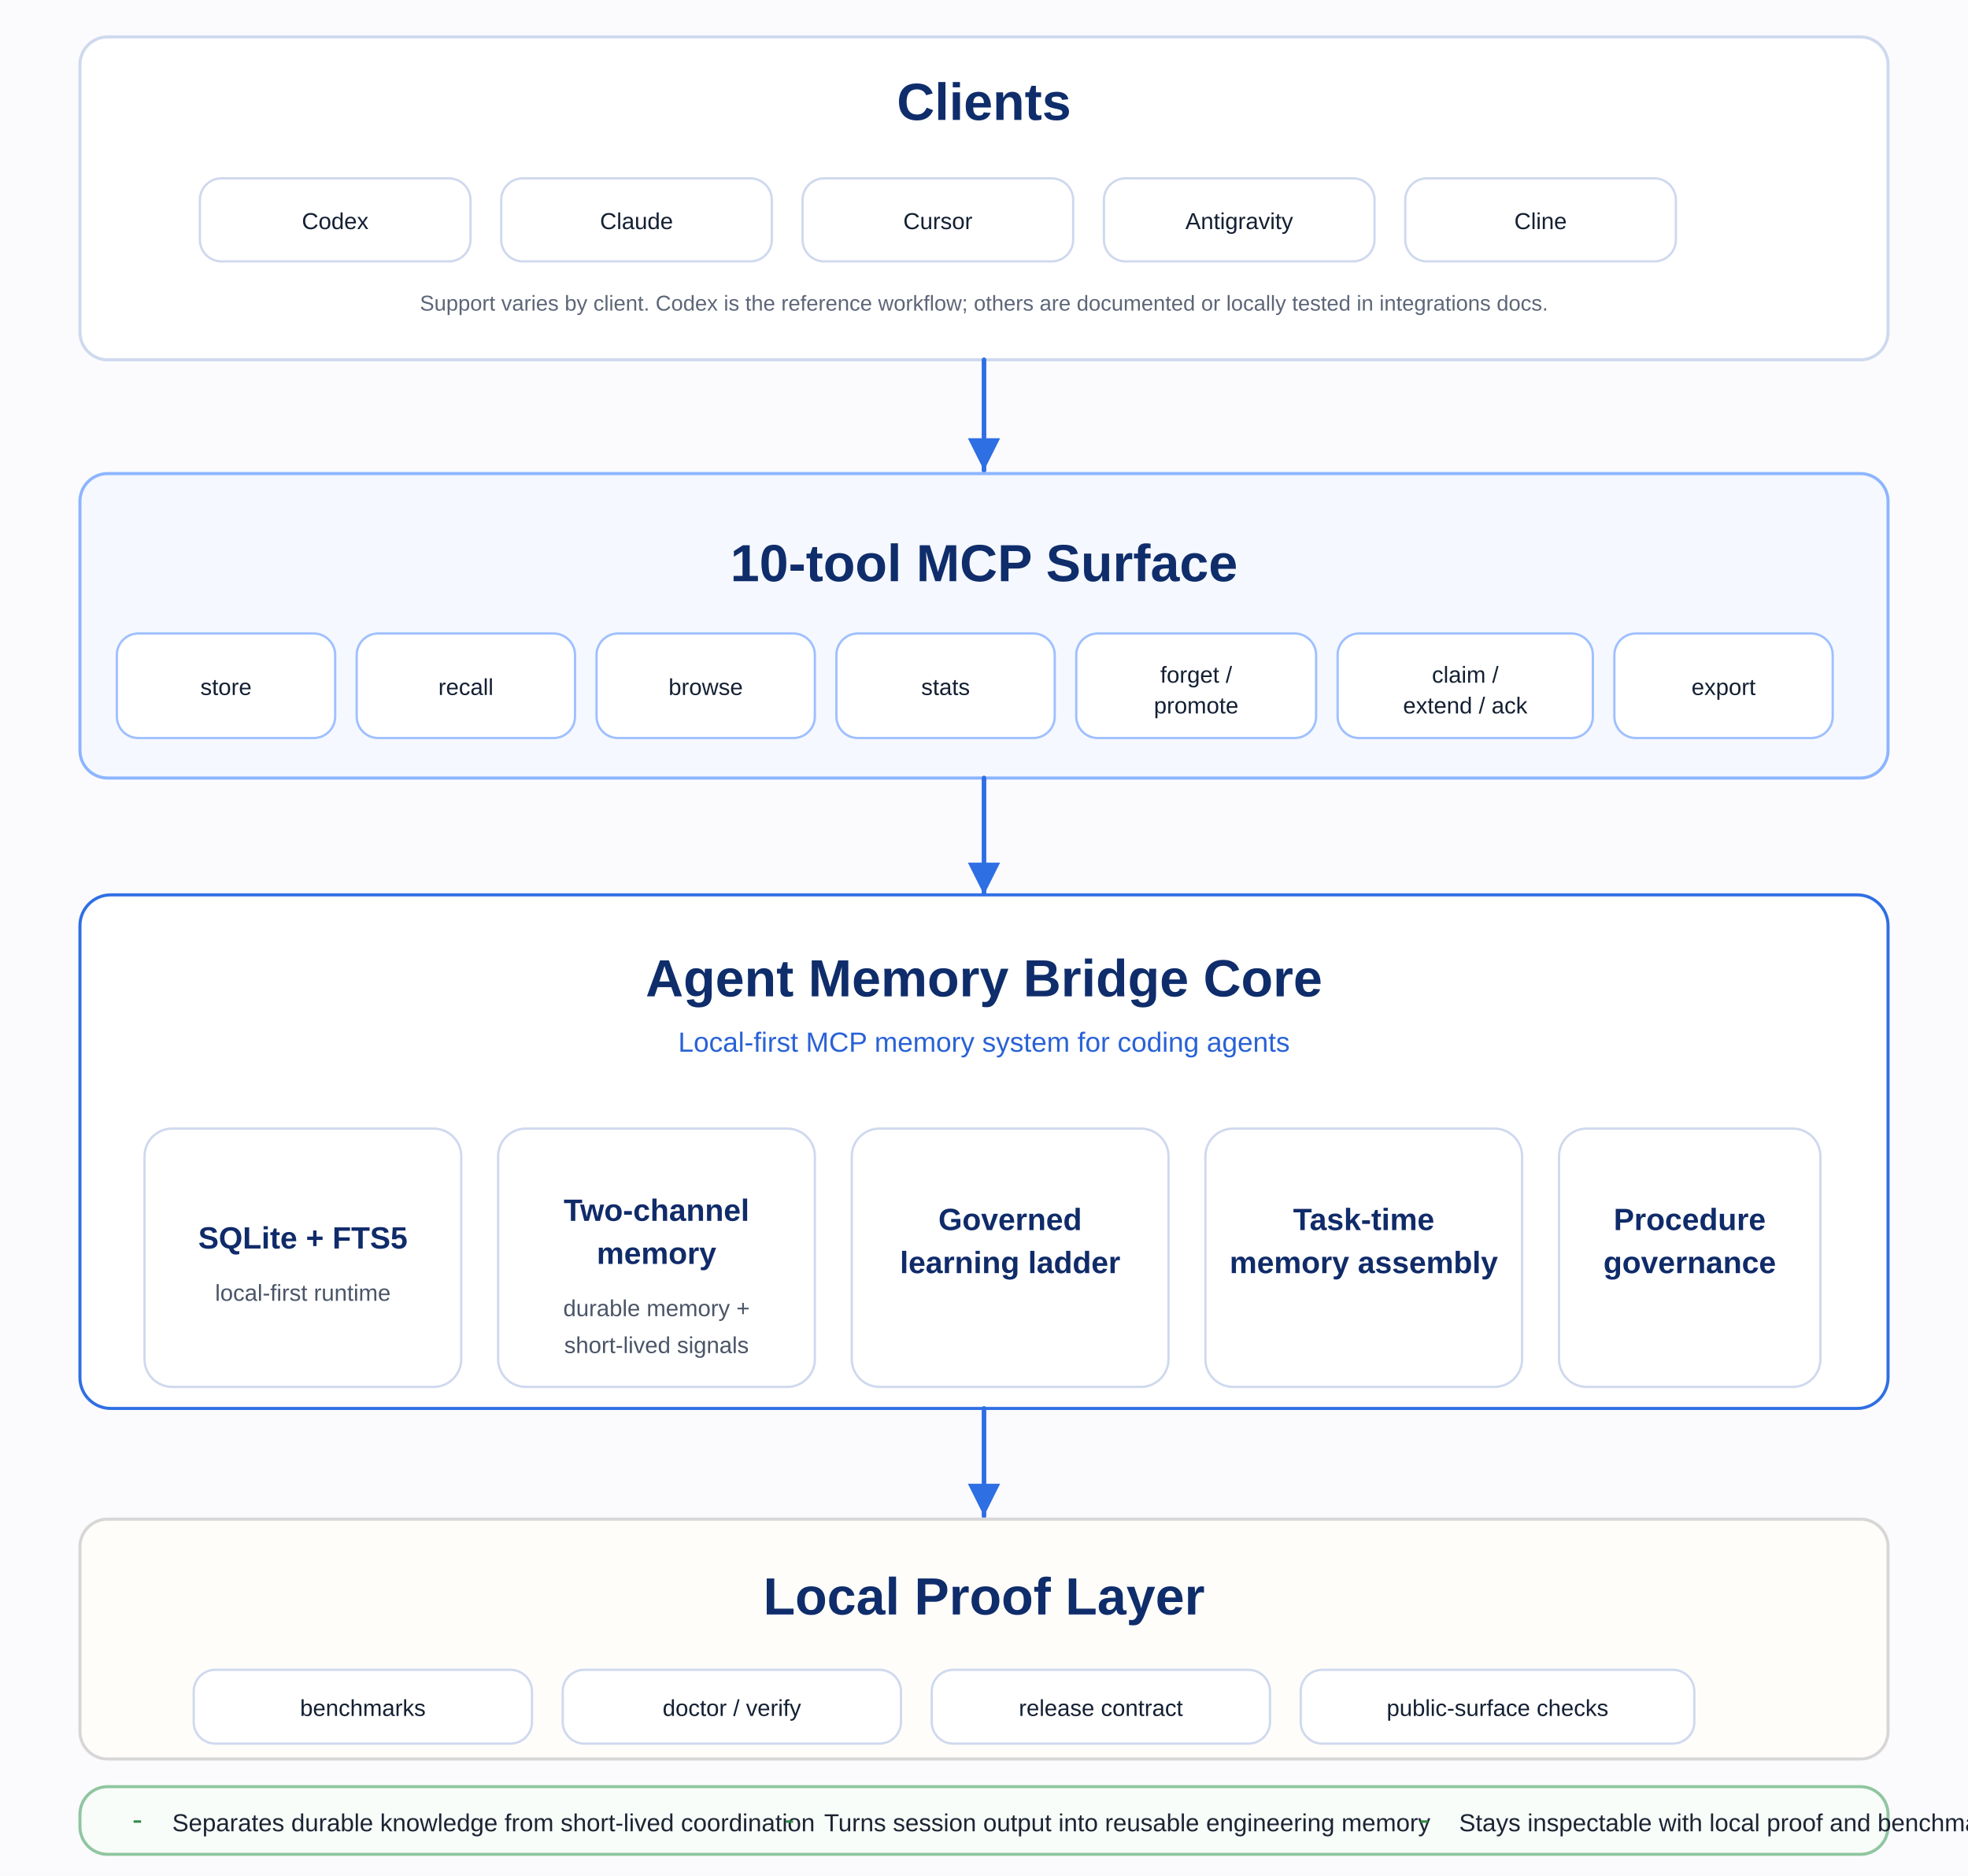
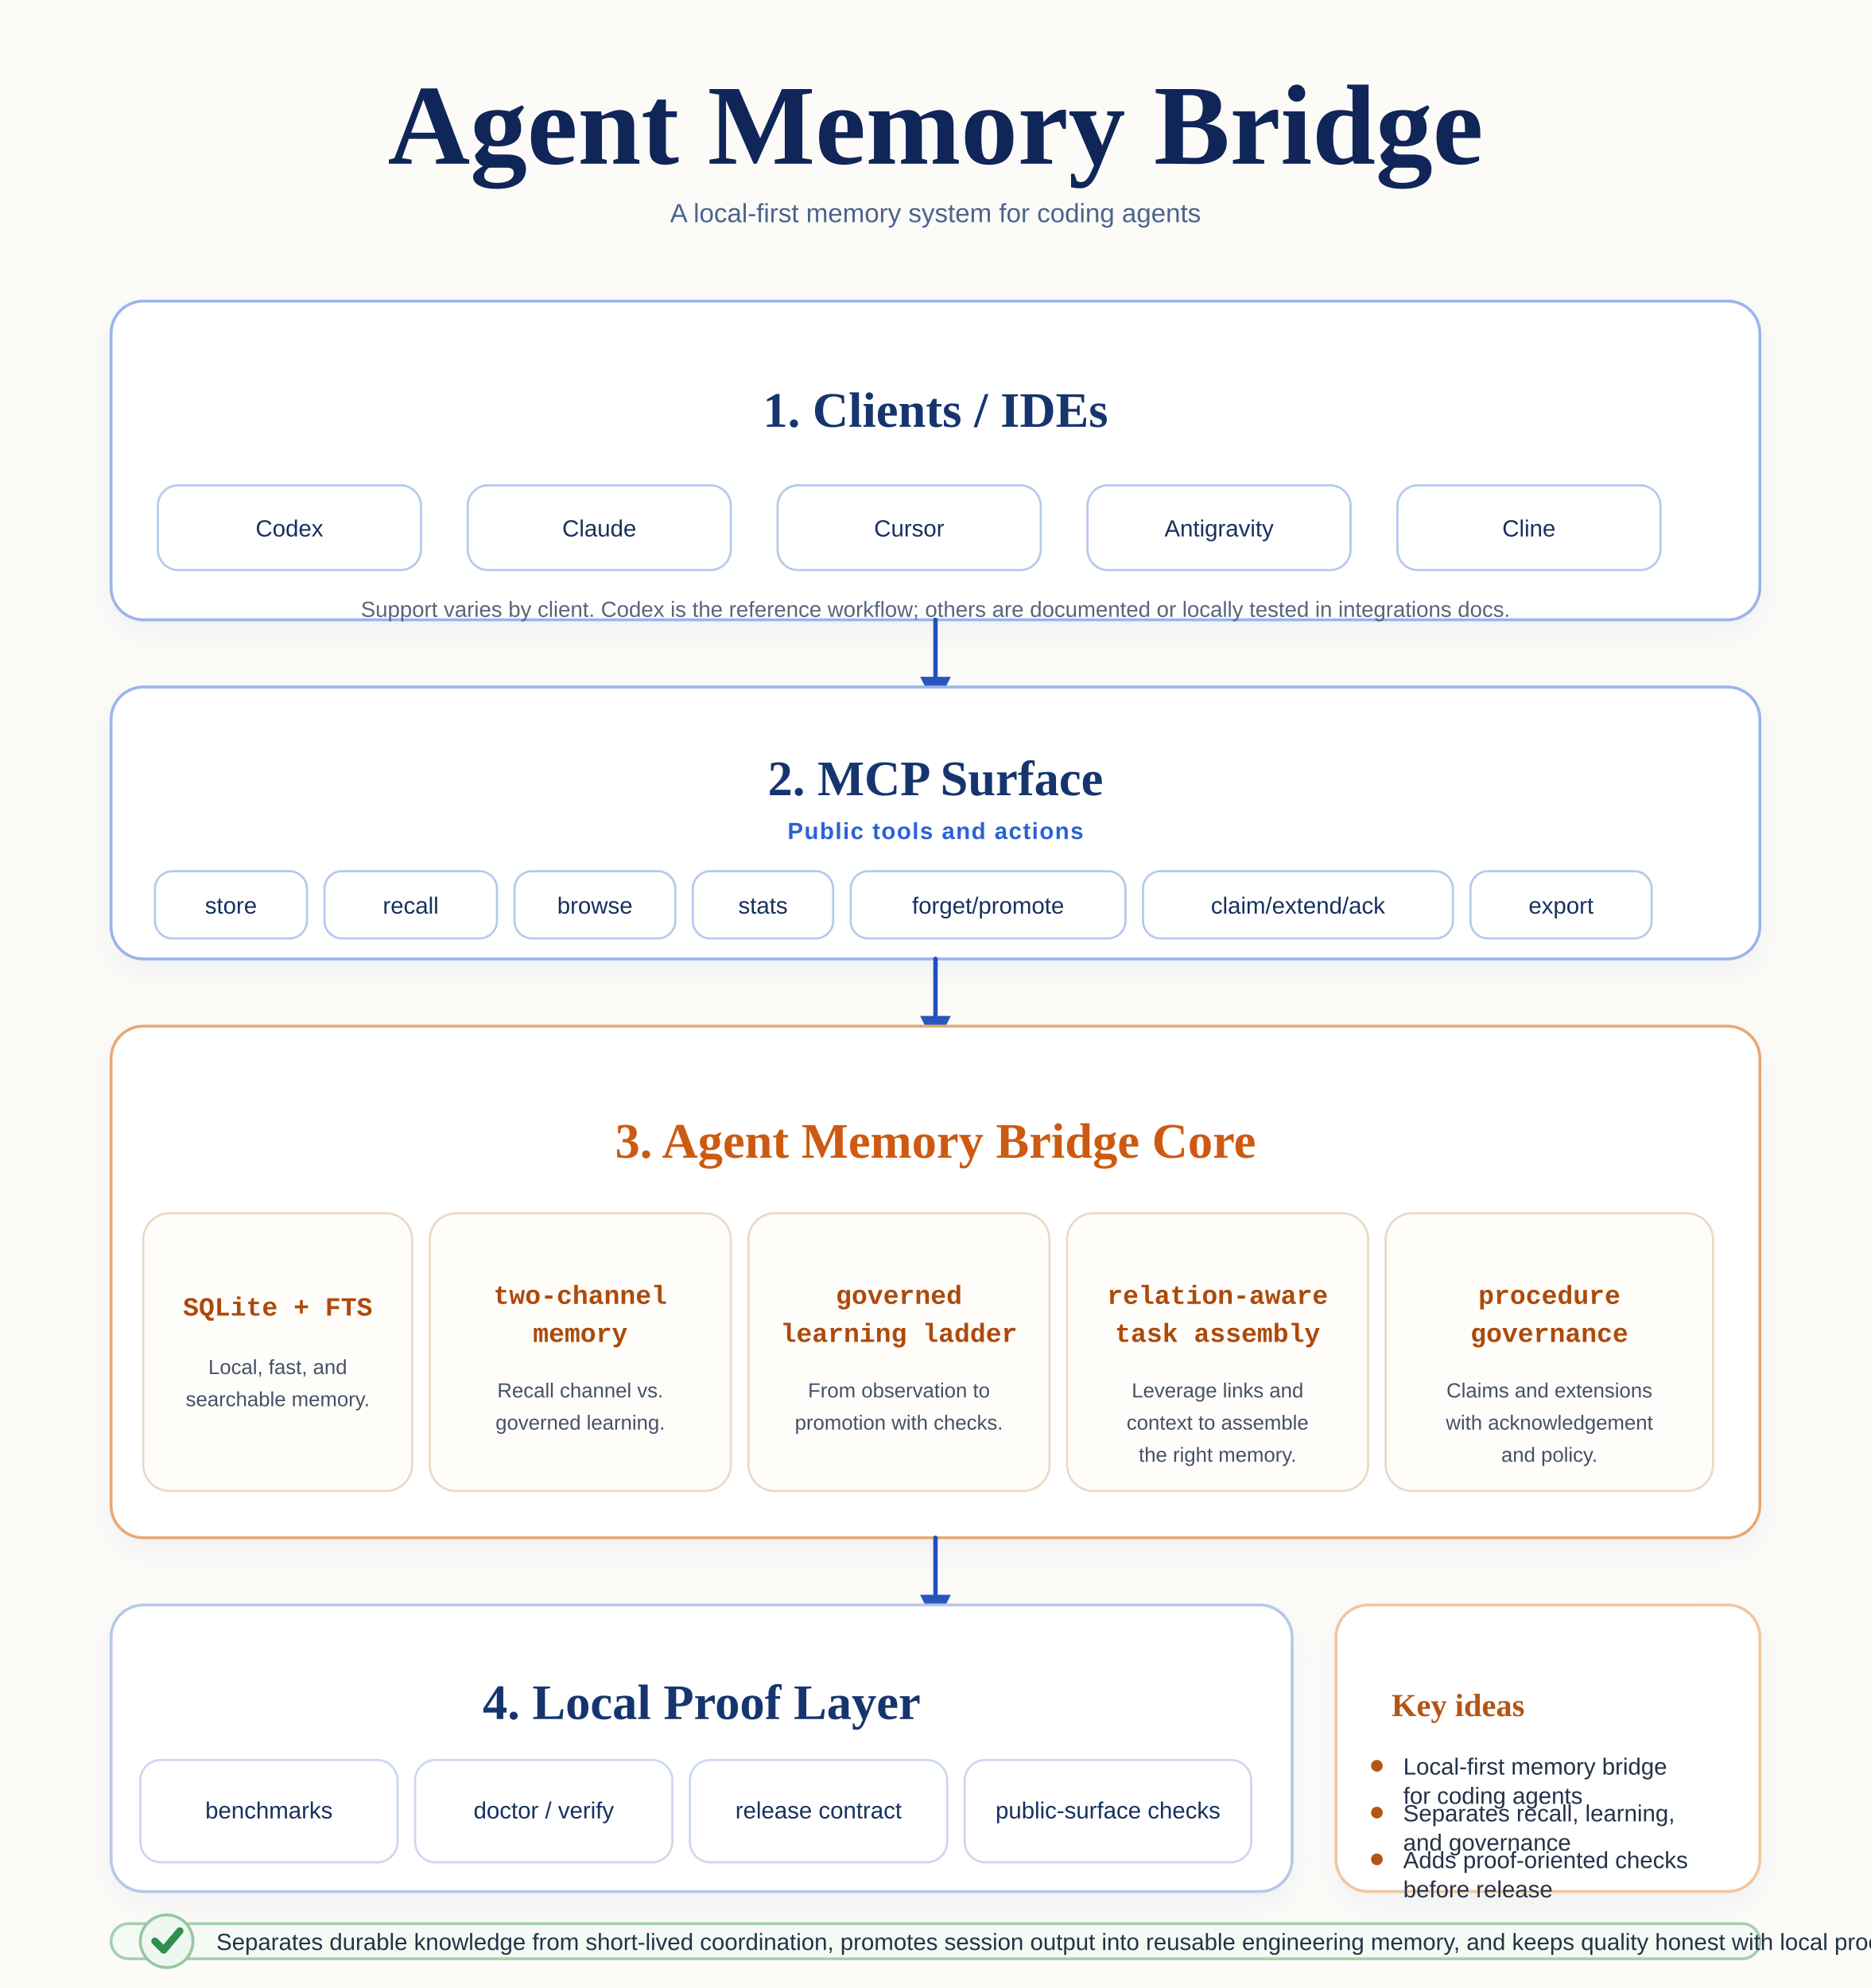
- <svg xmlns="http://www.w3.org/2000/svg" width="1280" height="1220" viewBox="0 0 1280 1220" role="img" aria-labelledby="title desc">
+ <svg xmlns="http://www.w3.org/2000/svg" width="1280" height="1360" viewBox="0 0 1280 1360" role="img" aria-labelledby="title desc">
  <defs>
    <style>
-       .bg { fill: #fbfbfd; }
-       .panel { fill: #ffffff; stroke: #2f6fe4; stroke-width: 2; }
-       .panel-muted { fill: #ffffff; stroke: #cfd9ee; stroke-width: 2; }
-       .panel-soft { fill: #f5f8ff; stroke: #8db5ff; stroke-width: 2; }
-       .panel-proof { fill: #fffdfa; stroke: #d7d7d7; stroke-width: 2; }
-       .panel-bottom { fill: #f8fdf9; stroke: #8fc6a0; stroke-width: 2; }
-       .chip { fill: #ffffff; stroke: #cfd9ee; stroke-width: 1.5; }
-       .chip-blue { fill: #ffffff; stroke: #9fc0ff; stroke-width: 1.5; }
-       .title { font: 700 34px 'Segoe UI', Arial, sans-serif; fill: #0f2d6b; }
-       .subtitle { font: 400 18px 'Segoe UI', Arial, sans-serif; fill: #2962d6; }
-       .text { font: 400 16px 'Segoe UI', Arial, sans-serif; fill: #1c2434; }
-       .text-small { font: 400 15px 'Segoe UI', Arial, sans-serif; fill: #4a5568; }
-       .text-muted { font: 400 14px 'Segoe UI', Arial, sans-serif; fill: #5d6678; }
-       .text-bold { font: 700 20px 'Segoe UI', Arial, sans-serif; fill: #102b69; }
-       .text-chip { font: 500 15px 'Segoe UI', Arial, sans-serif; fill: #142033; }
-       .bullet { font: 400 20px 'Segoe UI', Arial, sans-serif; fill: #2f8a45; }
-       .arrow { stroke: #2f6fe4; stroke-width: 3; fill: none; stroke-linecap: round; }
+       .bg { fill: #fcfbf8; }
+       .panel { fill: #ffffff; stroke-width: 2; }
+       .panel-blue { stroke: #98b6eb; }
+       .panel-orange { stroke: #e8a873; }
+       .panel-proof { stroke: #b7c8ea; }
+       .panel-key { stroke: #f1c7a0; }
+       .card { fill: #fffdfa; stroke: #ead9c8; stroke-width: 1.5; }
+       .chip { fill: #ffffff; stroke: #b6c9ed; stroke-width: 1.5; }
+       .proof-card { fill: #ffffff; stroke: #ccd8ee; stroke-width: 1.5; }
+       .title { font: 700 42px Georgia, 'Times New Roman', serif; fill: #12295e; }
+       .hero { font: 700 78px Georgia, 'Times New Roman', serif; fill: #102659; }
+       .subtitle { font: 400 18px 'Segoe UI', Arial, sans-serif; fill: #4c638d; }
+       .section { font: 700 34px Georgia, 'Times New Roman', serif; fill: #16356f; }
+       .section-orange { font: 700 34px Georgia, 'Times New Roman', serif; fill: #cd5a12; }
+       .smallcaps { font: 600 16px 'Segoe UI', Arial, sans-serif; fill: #2962d6; letter-spacing: 0.8px; }
+       .body { font: 400 16px 'Segoe UI', Arial, sans-serif; fill: #253247; }
+       .body-muted { font: 400 15px 'Segoe UI', Arial, sans-serif; fill: #56657d; }
+       .chip-text { font: 500 16px 'Segoe UI', Arial, sans-serif; fill: #17315e; }
+       .card-title { font: 700 18px 'Courier New', monospace; fill: #122b5f; }
+       .card-title-orange { font: 700 18px 'Courier New', monospace; fill: #ad4a0a; }
+       .card-body { font: 400 14px 'Segoe UI', Arial, sans-serif; fill: #445166; }
+       .key-title { font: 700 22px Georgia, 'Times New Roman', serif; fill: #b45516; }
+       .bullet { fill: #b45516; }
+       .check-fill { fill: #eef8f0; stroke: #99c6a4; stroke-width: 2; }
+       .check-stroke { fill: none; stroke: #2f8f4e; stroke-width: 5; stroke-linecap: round; stroke-linejoin: round; }
+       .arrow { stroke: #214fbb; stroke-width: 3; fill: none; stroke-linecap: round; }
    </style>
+     <filter id="softShadow" x="-10%" y="-10%" width="120%" height="120%">
+       <feDropShadow dx="0" dy="8" stdDeviation="10" flood-color="#d7dce8" flood-opacity="0.35" />
+     </filter>
    <marker id="arrowhead" markerWidth="10" markerHeight="10" refX="7" refY="3.5" orient="auto">
-       <polygon points="0 0, 7 3.5, 0 7" fill="#2f6fe4" />
+       <polygon points="0 0, 7 3.5, 0 7" fill="#214fbb" />
    </marker>
  </defs>
-   <rect class="bg" x="0" y="0" width="1280" height="1220" />
-   <rect class="panel-muted" x="52" y="24" rx="18" ry="18" width="1176" height="210" />
-   <text class="title" x="640" y="78" text-anchor="middle">Clients</text>
-   <g>
-     <rect class="chip" x="130" y="116" rx="14" ry="14" width="176" height="54" />
-     <rect class="chip" x="326" y="116" rx="14" ry="14" width="176" height="54" />
-     <rect class="chip" x="522" y="116" rx="14" ry="14" width="176" height="54" />
-     <rect class="chip" x="718" y="116" rx="14" ry="14" width="176" height="54" />
-     <rect class="chip" x="914" y="116" rx="14" ry="14" width="176" height="54" />
-     <text class="text-chip" x="218" y="149" text-anchor="middle">Codex</text>
-     <text class="text-chip" x="414" y="149" text-anchor="middle">Claude</text>
-     <text class="text-chip" x="610" y="149" text-anchor="middle">Cursor</text>
-     <text class="text-chip" x="806" y="149" text-anchor="middle">Antigravity</text>
-     <text class="text-chip" x="1002" y="149" text-anchor="middle">Cline</text>
-   </g>
-   <text class="text-muted" x="640" y="202" text-anchor="middle">Support varies by client. Codex is the reference workflow; others are documented or locally tested in integrations docs.</text>
-   <line class="arrow" x1="640" y1="234" x2="640" y2="306" marker-end="url(#arrowhead)" />
-   <rect class="panel-soft" x="52" y="308" rx="18" ry="18" width="1176" height="198" />
-   <text class="title" x="640" y="378" text-anchor="middle">10-tool MCP Surface</text>
-   <g>
-     <rect class="chip-blue" x="76" y="412" rx="14" ry="14" width="142" height="68" />
-     <rect class="chip-blue" x="232" y="412" rx="14" ry="14" width="142" height="68" />
-     <rect class="chip-blue" x="388" y="412" rx="14" ry="14" width="142" height="68" />
-     <rect class="chip-blue" x="544" y="412" rx="14" ry="14" width="142" height="68" />
-     <rect class="chip-blue" x="700" y="412" rx="14" ry="14" width="156" height="68" />
-     <rect class="chip-blue" x="870" y="412" rx="14" ry="14" width="166" height="68" />
-     <rect class="chip-blue" x="1050" y="412" rx="14" ry="14" width="142" height="68" />
-     <text class="text-chip" x="147" y="452" text-anchor="middle">store</text>
-     <text class="text-chip" x="303" y="452" text-anchor="middle">recall</text>
-     <text class="text-chip" x="459" y="452" text-anchor="middle">browse</text>
-     <text class="text-chip" x="615" y="452" text-anchor="middle">stats</text>
-     <text class="text-chip" x="778" y="444" text-anchor="middle">forget /</text>
-     <text class="text-chip" x="778" y="464" text-anchor="middle">promote</text>
-     <text class="text-chip" x="953" y="444" text-anchor="middle">claim /</text>
-     <text class="text-chip" x="953" y="464" text-anchor="middle">extend / ack</text>
-     <text class="text-chip" x="1121" y="452" text-anchor="middle">export</text>
-   </g>
-   <line class="arrow" x1="640" y1="506" x2="640" y2="582" marker-end="url(#arrowhead)" />
-   <rect class="panel" x="52" y="582" rx="20" ry="20" width="1176" height="334" />
-   <text class="title" x="640" y="648" text-anchor="middle">Agent Memory Bridge Core</text>
-   <text class="subtitle" x="640" y="684" text-anchor="middle">Local-first MCP memory system for coding agents</text>
-   <g>
-     <rect class="chip" x="94" y="734" rx="18" ry="18" width="206" height="168" />
-     <rect class="chip" x="324" y="734" rx="18" ry="18" width="206" height="168" />
-     <rect class="chip" x="554" y="734" rx="18" ry="18" width="206" height="168" />
-     <rect class="chip" x="784" y="734" rx="18" ry="18" width="206" height="168" />
-     <rect class="chip" x="1014" y="734" rx="18" ry="18" width="170" height="168" />
-     <text class="text-bold" x="197" y="812" text-anchor="middle">SQLite + FTS5</text>
-     <text class="text-small" x="197" y="846" text-anchor="middle">local-first runtime</text>
-     <text class="text-bold" x="427" y="794" text-anchor="middle">Two-channel</text>
-     <text class="text-bold" x="427" y="822" text-anchor="middle">memory</text>
-     <text class="text-small" x="427" y="856" text-anchor="middle">durable memory +</text>
-     <text class="text-small" x="427" y="880" text-anchor="middle">short-lived signals</text>
-     <text class="text-bold" x="657" y="800" text-anchor="middle">Governed</text>
-     <text class="text-bold" x="657" y="828" text-anchor="middle">learning ladder</text>
-     <text class="text-bold" x="887" y="800" text-anchor="middle">Task-time</text>
-     <text class="text-bold" x="887" y="828" text-anchor="middle">memory assembly</text>
-     <text class="text-bold" x="1099" y="800" text-anchor="middle">Procedure</text>
-     <text class="text-bold" x="1099" y="828" text-anchor="middle">governance</text>
-   </g>
-   <line class="arrow" x1="640" y1="916" x2="640" y2="986" marker-end="url(#arrowhead)" />
-   <rect class="panel-proof" x="52" y="988" rx="18" ry="18" width="1176" height="156" />
-   <text class="title" x="640" y="1050" text-anchor="middle">Local Proof Layer</text>
-   <g>
-     <rect class="chip" x="126" y="1086" rx="14" ry="14" width="220" height="48" />
-     <rect class="chip" x="366" y="1086" rx="14" ry="14" width="220" height="48" />
-     <rect class="chip" x="606" y="1086" rx="14" ry="14" width="220" height="48" />
-     <rect class="chip" x="846" y="1086" rx="14" ry="14" width="256" height="48" />
-     <text class="text-chip" x="236" y="1116" text-anchor="middle">benchmarks</text>
-     <text class="text-chip" x="476" y="1116" text-anchor="middle">doctor / verify</text>
-     <text class="text-chip" x="716" y="1116" text-anchor="middle">release contract</text>
-     <text class="text-chip" x="974" y="1116" text-anchor="middle">public-surface checks</text>
-   </g>
-   <rect class="panel-bottom" x="52" y="1162" rx="18" ry="18" width="1176" height="44" />
-   <text class="bullet" x="86" y="1190">-</text>
-   <text class="text" x="112" y="1191">Separates durable knowledge from short-lived coordination</text>
-   <text class="bullet" x="510" y="1190">-</text>
-   <text class="text" x="536" y="1191">Turns session output into reusable engineering memory</text>
-   <text class="bullet" x="923" y="1190">-</text>
-   <text class="text" x="949" y="1191">Stays inspectable with local proof and benchmark checks</text>
+   <rect class="bg" x="0" y="0" width="1280" height="1360" />
+   <text class="hero" x="640" y="112" text-anchor="middle">Agent Memory Bridge</text>
+   <text class="subtitle" x="640" y="152" text-anchor="middle">A local-first memory system for coding agents</text>
+   <rect class="panel panel-blue" x="76" y="206" width="1128" height="218" rx="22" filter="url(#softShadow)" />
+   <text class="section" x="640" y="292" text-anchor="middle">1. Clients / IDEs</text>
+   <rect class="chip" x="108" y="332" width="180" height="58" rx="14" />
+   <rect class="chip" x="320" y="332" width="180" height="58" rx="14" />
+   <rect class="chip" x="532" y="332" width="180" height="58" rx="14" />
+   <rect class="chip" x="744" y="332" width="180" height="58" rx="14" />
+   <rect class="chip" x="956" y="332" width="180" height="58" rx="14" />
+   <text class="chip-text" x="198" y="367" text-anchor="middle">Codex</text>
+   <text class="chip-text" x="410" y="367" text-anchor="middle">Claude</text>
+   <text class="chip-text" x="622" y="367" text-anchor="middle">Cursor</text>
+   <text class="chip-text" x="834" y="367" text-anchor="middle">Antigravity</text>
+   <text class="chip-text" x="1046" y="367" text-anchor="middle">Cline</text>
+   <text class="body-muted" x="640" y="422" text-anchor="middle">Support varies by client. Codex is the reference workflow; others are documented or locally tested in integrations docs.</text>
+   <line class="arrow" x1="640" y1="424" x2="640" y2="484" marker-end="url(#arrowhead)" />
+   <rect class="panel panel-blue" x="76" y="470" width="1128" height="186" rx="22" filter="url(#softShadow)" />
+   <text class="section" x="640" y="544" text-anchor="middle">2. MCP Surface</text>
+   <text class="smallcaps" x="640" y="574" text-anchor="middle">Public tools and actions</text>
+   <rect class="chip" x="106" y="596" width="104" height="46" rx="12" />
+   <rect class="chip" x="222" y="596" width="118" height="46" rx="12" />
+   <rect class="chip" x="352" y="596" width="110" height="46" rx="12" />
+   <rect class="chip" x="474" y="596" width="96" height="46" rx="12" />
+   <rect class="chip" x="582" y="596" width="188" height="46" rx="12" />
+   <rect class="chip" x="782" y="596" width="212" height="46" rx="12" />
+   <rect class="chip" x="1006" y="596" width="124" height="46" rx="12" />
+   <text class="chip-text" x="158" y="625" text-anchor="middle">store</text>
+   <text class="chip-text" x="281" y="625" text-anchor="middle">recall</text>
+   <text class="chip-text" x="407" y="625" text-anchor="middle">browse</text>
+   <text class="chip-text" x="522" y="625" text-anchor="middle">stats</text>
+   <text class="chip-text" x="676" y="625" text-anchor="middle">forget/promote</text>
+   <text class="chip-text" x="888" y="625" text-anchor="middle">claim/extend/ack</text>
+   <text class="chip-text" x="1068" y="625" text-anchor="middle">export</text>
+   <line class="arrow" x1="640" y1="656" x2="640" y2="716" marker-end="url(#arrowhead)" />
+   <rect class="panel panel-orange" x="76" y="702" width="1128" height="350" rx="22" filter="url(#softShadow)" />
+   <text class="section-orange" x="640" y="792" text-anchor="middle">3. Agent Memory Bridge Core</text>
+   <rect class="card" x="98" y="830" width="184" height="190" rx="18" />
+   <rect class="card" x="294" y="830" width="206" height="190" rx="18" />
+   <rect class="card" x="512" y="830" width="206" height="190" rx="18" />
+   <rect class="card" x="730" y="830" width="206" height="190" rx="18" />
+   <rect class="card" x="948" y="830" width="224" height="190" rx="18" />
+   <text class="card-title-orange" x="190" y="900" text-anchor="middle">SQLite + FTS</text>
+   <text class="card-body" x="190" y="940" text-anchor="middle">Local, fast, and</text>
+   <text class="card-body" x="190" y="962" text-anchor="middle">searchable memory.</text>
+   <text class="card-title-orange" x="397" y="892" text-anchor="middle">two-channel</text>
+   <text class="card-title-orange" x="397" y="918" text-anchor="middle">memory</text>
+   <text class="card-body" x="397" y="956" text-anchor="middle">Recall channel vs.</text>
+   <text class="card-body" x="397" y="978" text-anchor="middle">governed learning.</text>
+   <text class="card-title-orange" x="615" y="892" text-anchor="middle">governed</text>
+   <text class="card-title-orange" x="615" y="918" text-anchor="middle">learning ladder</text>
+   <text class="card-body" x="615" y="956" text-anchor="middle">From observation to</text>
+   <text class="card-body" x="615" y="978" text-anchor="middle">promotion with checks.</text>
+   <text class="card-title-orange" x="833" y="892" text-anchor="middle">relation-aware</text>
+   <text class="card-title-orange" x="833" y="918" text-anchor="middle">task assembly</text>
+   <text class="card-body" x="833" y="956" text-anchor="middle">Leverage links and</text>
+   <text class="card-body" x="833" y="978" text-anchor="middle">context to assemble</text>
+   <text class="card-body" x="833" y="1000" text-anchor="middle">the right memory.</text>
+   <text class="card-title-orange" x="1060" y="892" text-anchor="middle">procedure</text>
+   <text class="card-title-orange" x="1060" y="918" text-anchor="middle">governance</text>
+   <text class="card-body" x="1060" y="956" text-anchor="middle">Claims and extensions</text>
+   <text class="card-body" x="1060" y="978" text-anchor="middle">with acknowledgement</text>
+   <text class="card-body" x="1060" y="1000" text-anchor="middle">and policy.</text>
+   <line class="arrow" x1="640" y1="1052" x2="640" y2="1112" marker-end="url(#arrowhead)" />
+   <rect class="panel panel-proof" x="76" y="1098" width="808" height="196" rx="22" filter="url(#softShadow)" />
+   <text class="section" x="480" y="1176" text-anchor="middle">4. Local Proof Layer</text>
+   <rect class="proof-card" x="96" y="1204" width="176" height="70" rx="14" />
+   <rect class="proof-card" x="284" y="1204" width="176" height="70" rx="14" />
+   <rect class="proof-card" x="472" y="1204" width="176" height="70" rx="14" />
+   <rect class="proof-card" x="660" y="1204" width="196" height="70" rx="14" />
+   <text class="chip-text" x="184" y="1244" text-anchor="middle">benchmarks</text>
+   <text class="chip-text" x="372" y="1244" text-anchor="middle">doctor / verify</text>
+   <text class="chip-text" x="560" y="1244" text-anchor="middle">release contract</text>
+   <text class="chip-text" x="758" y="1244" text-anchor="middle">public-surface checks</text>
+   <rect class="panel panel-key" x="914" y="1098" width="290" height="196" rx="22" filter="url(#softShadow)" />
+   <text class="key-title" x="952" y="1174">Key ideas</text>
+   <circle class="bullet" cx="942" cy="1208" r="4" />
+   <circle class="bullet" cx="942" cy="1240" r="4" />
+   <circle class="bullet" cx="942" cy="1272" r="4" />
+   <text class="body" x="960" y="1214">Local-first memory bridge</text>
+   <text class="body" x="960" y="1234">for coding agents</text>
+   <text class="body" x="960" y="1246">Separates recall, learning,</text>
+   <text class="body" x="960" y="1266">and governance</text>
+   <text class="body" x="960" y="1278">Adds proof-oriented checks</text>
+   <text class="body" x="960" y="1298">before release</text>
+   <rect x="76" y="1316" width="1128" height="24" rx="12" fill="#f4fbf5" stroke="#a6d0af" stroke-width="2" />
+   <circle class="check-fill" cx="114" cy="1328" r="18" />
+   <path class="check-stroke" d="M106 1328 L112 1334 L123 1321" />
+   <text class="body" x="148" y="1334">Separates durable knowledge from short-lived coordination, promotes session output into reusable engineering memory, and keeps quality honest with local proof.</text>
</svg>
